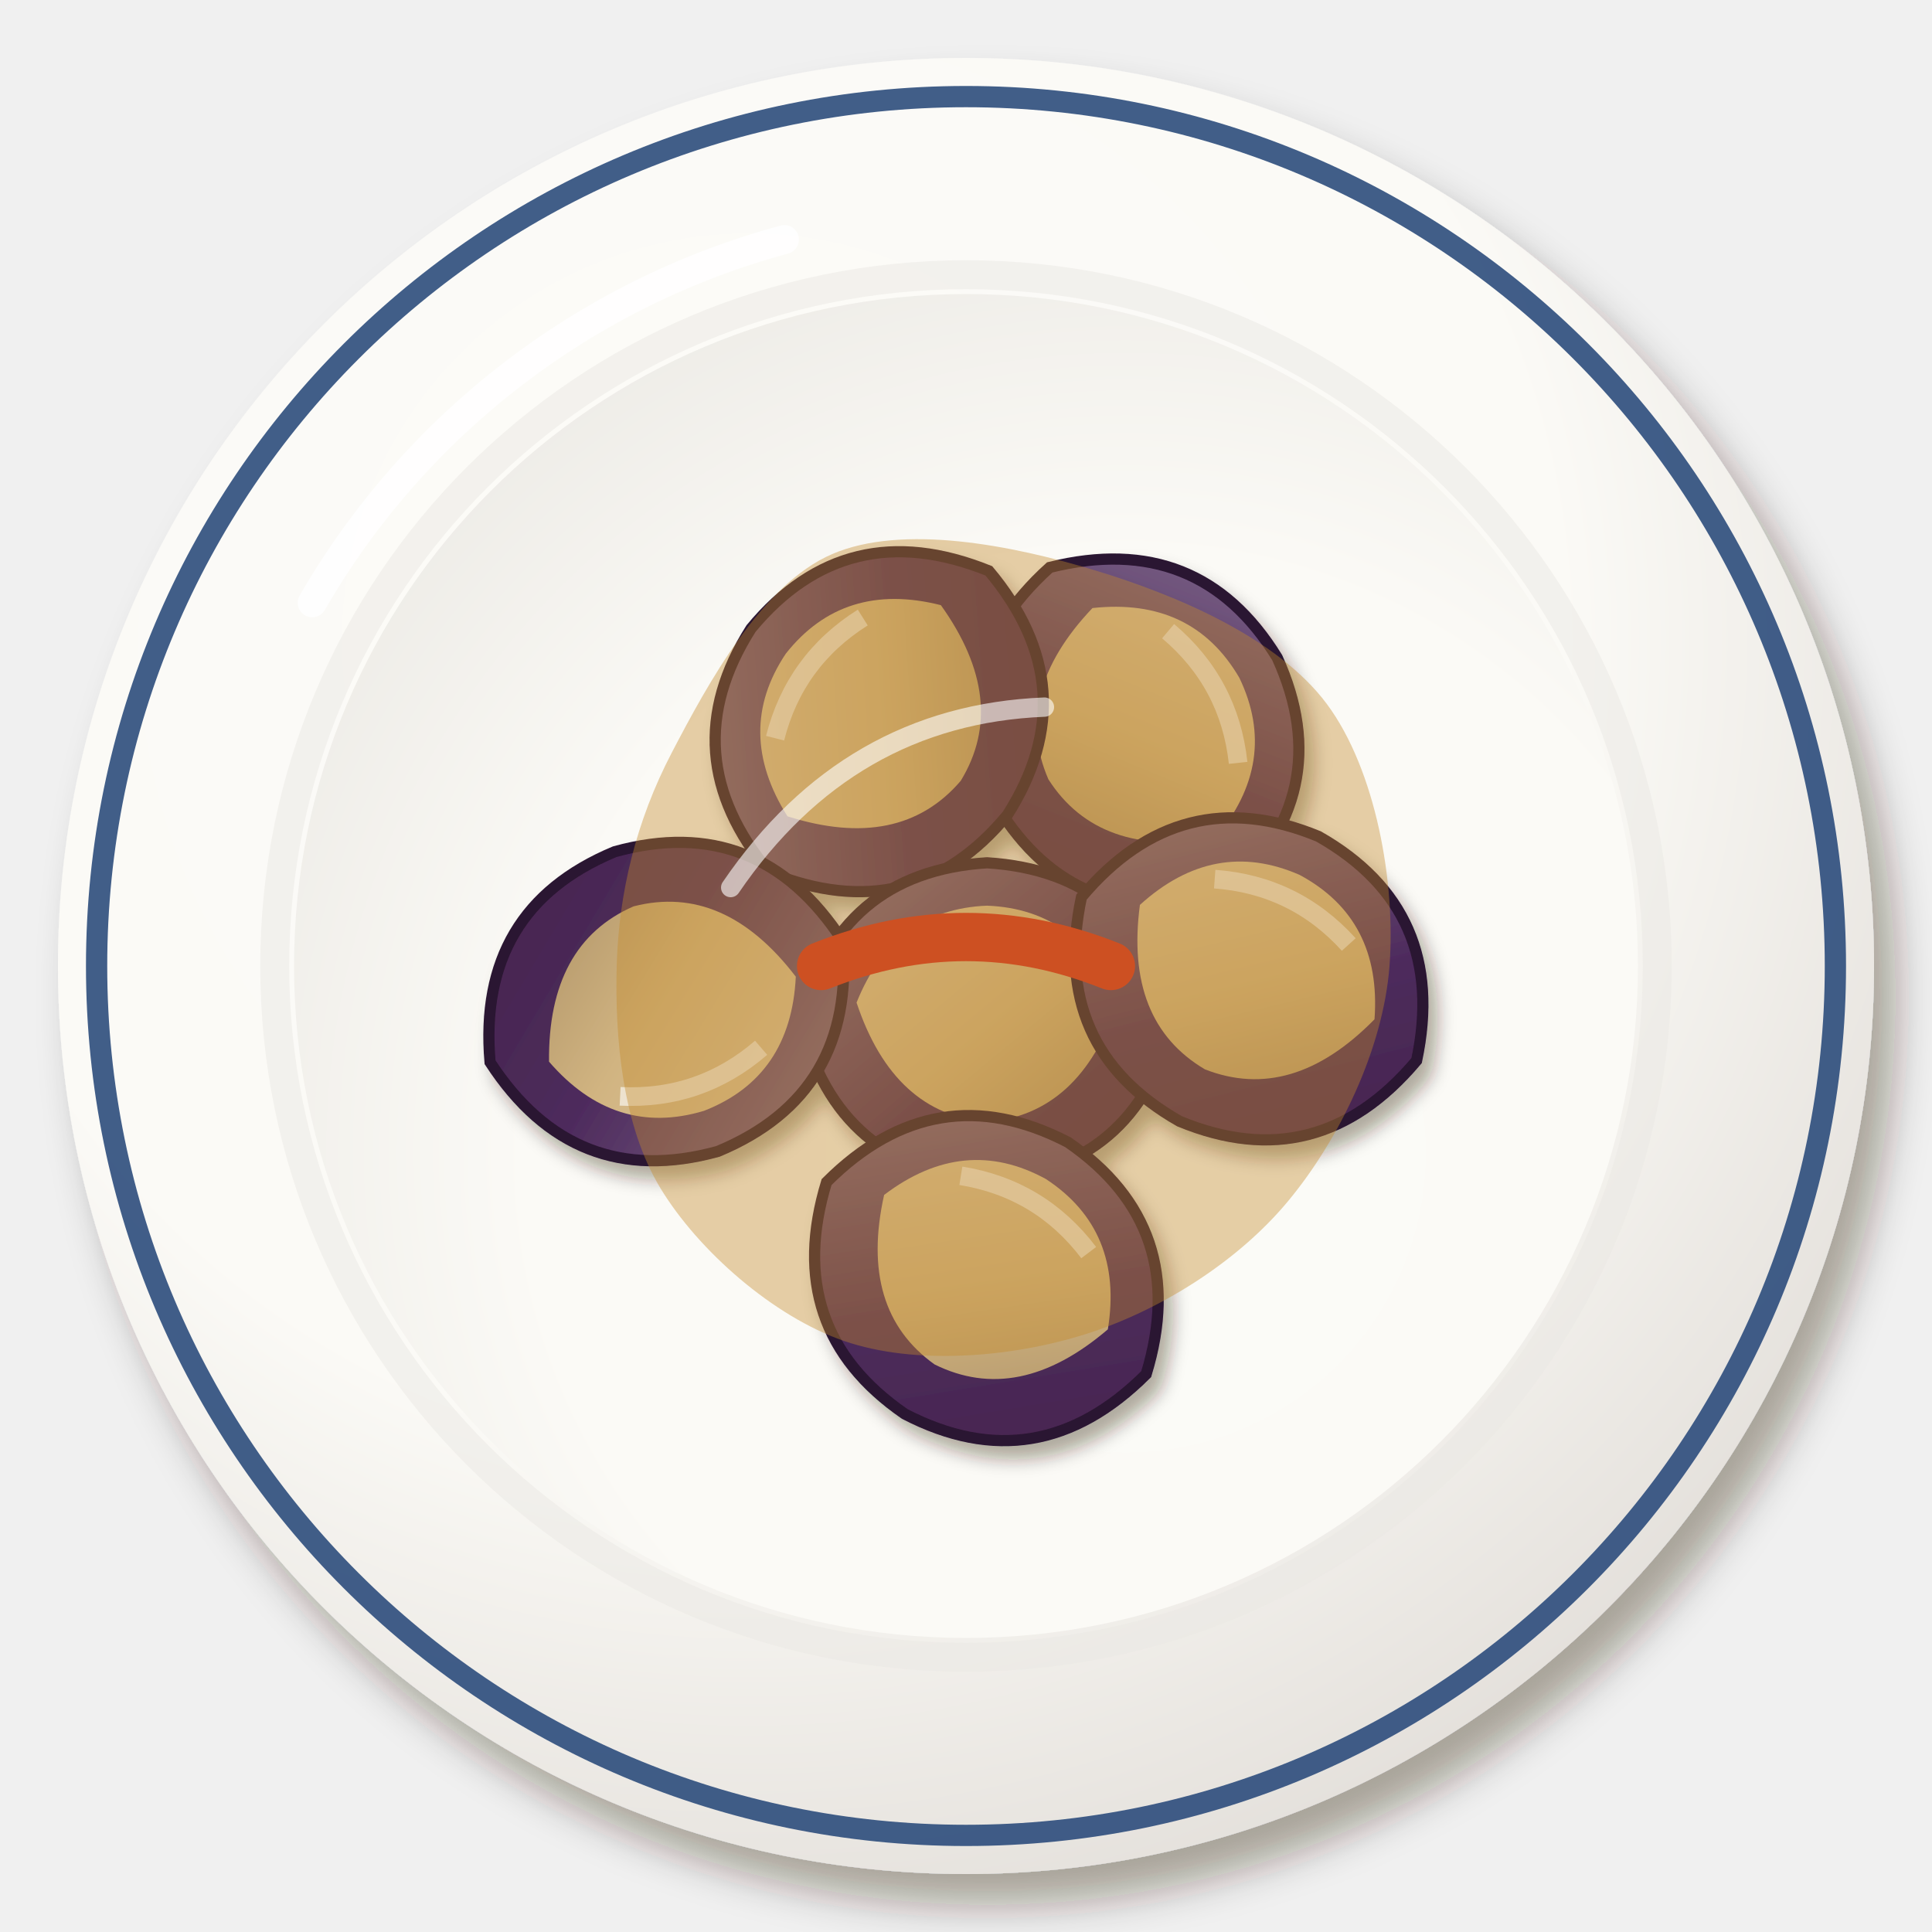
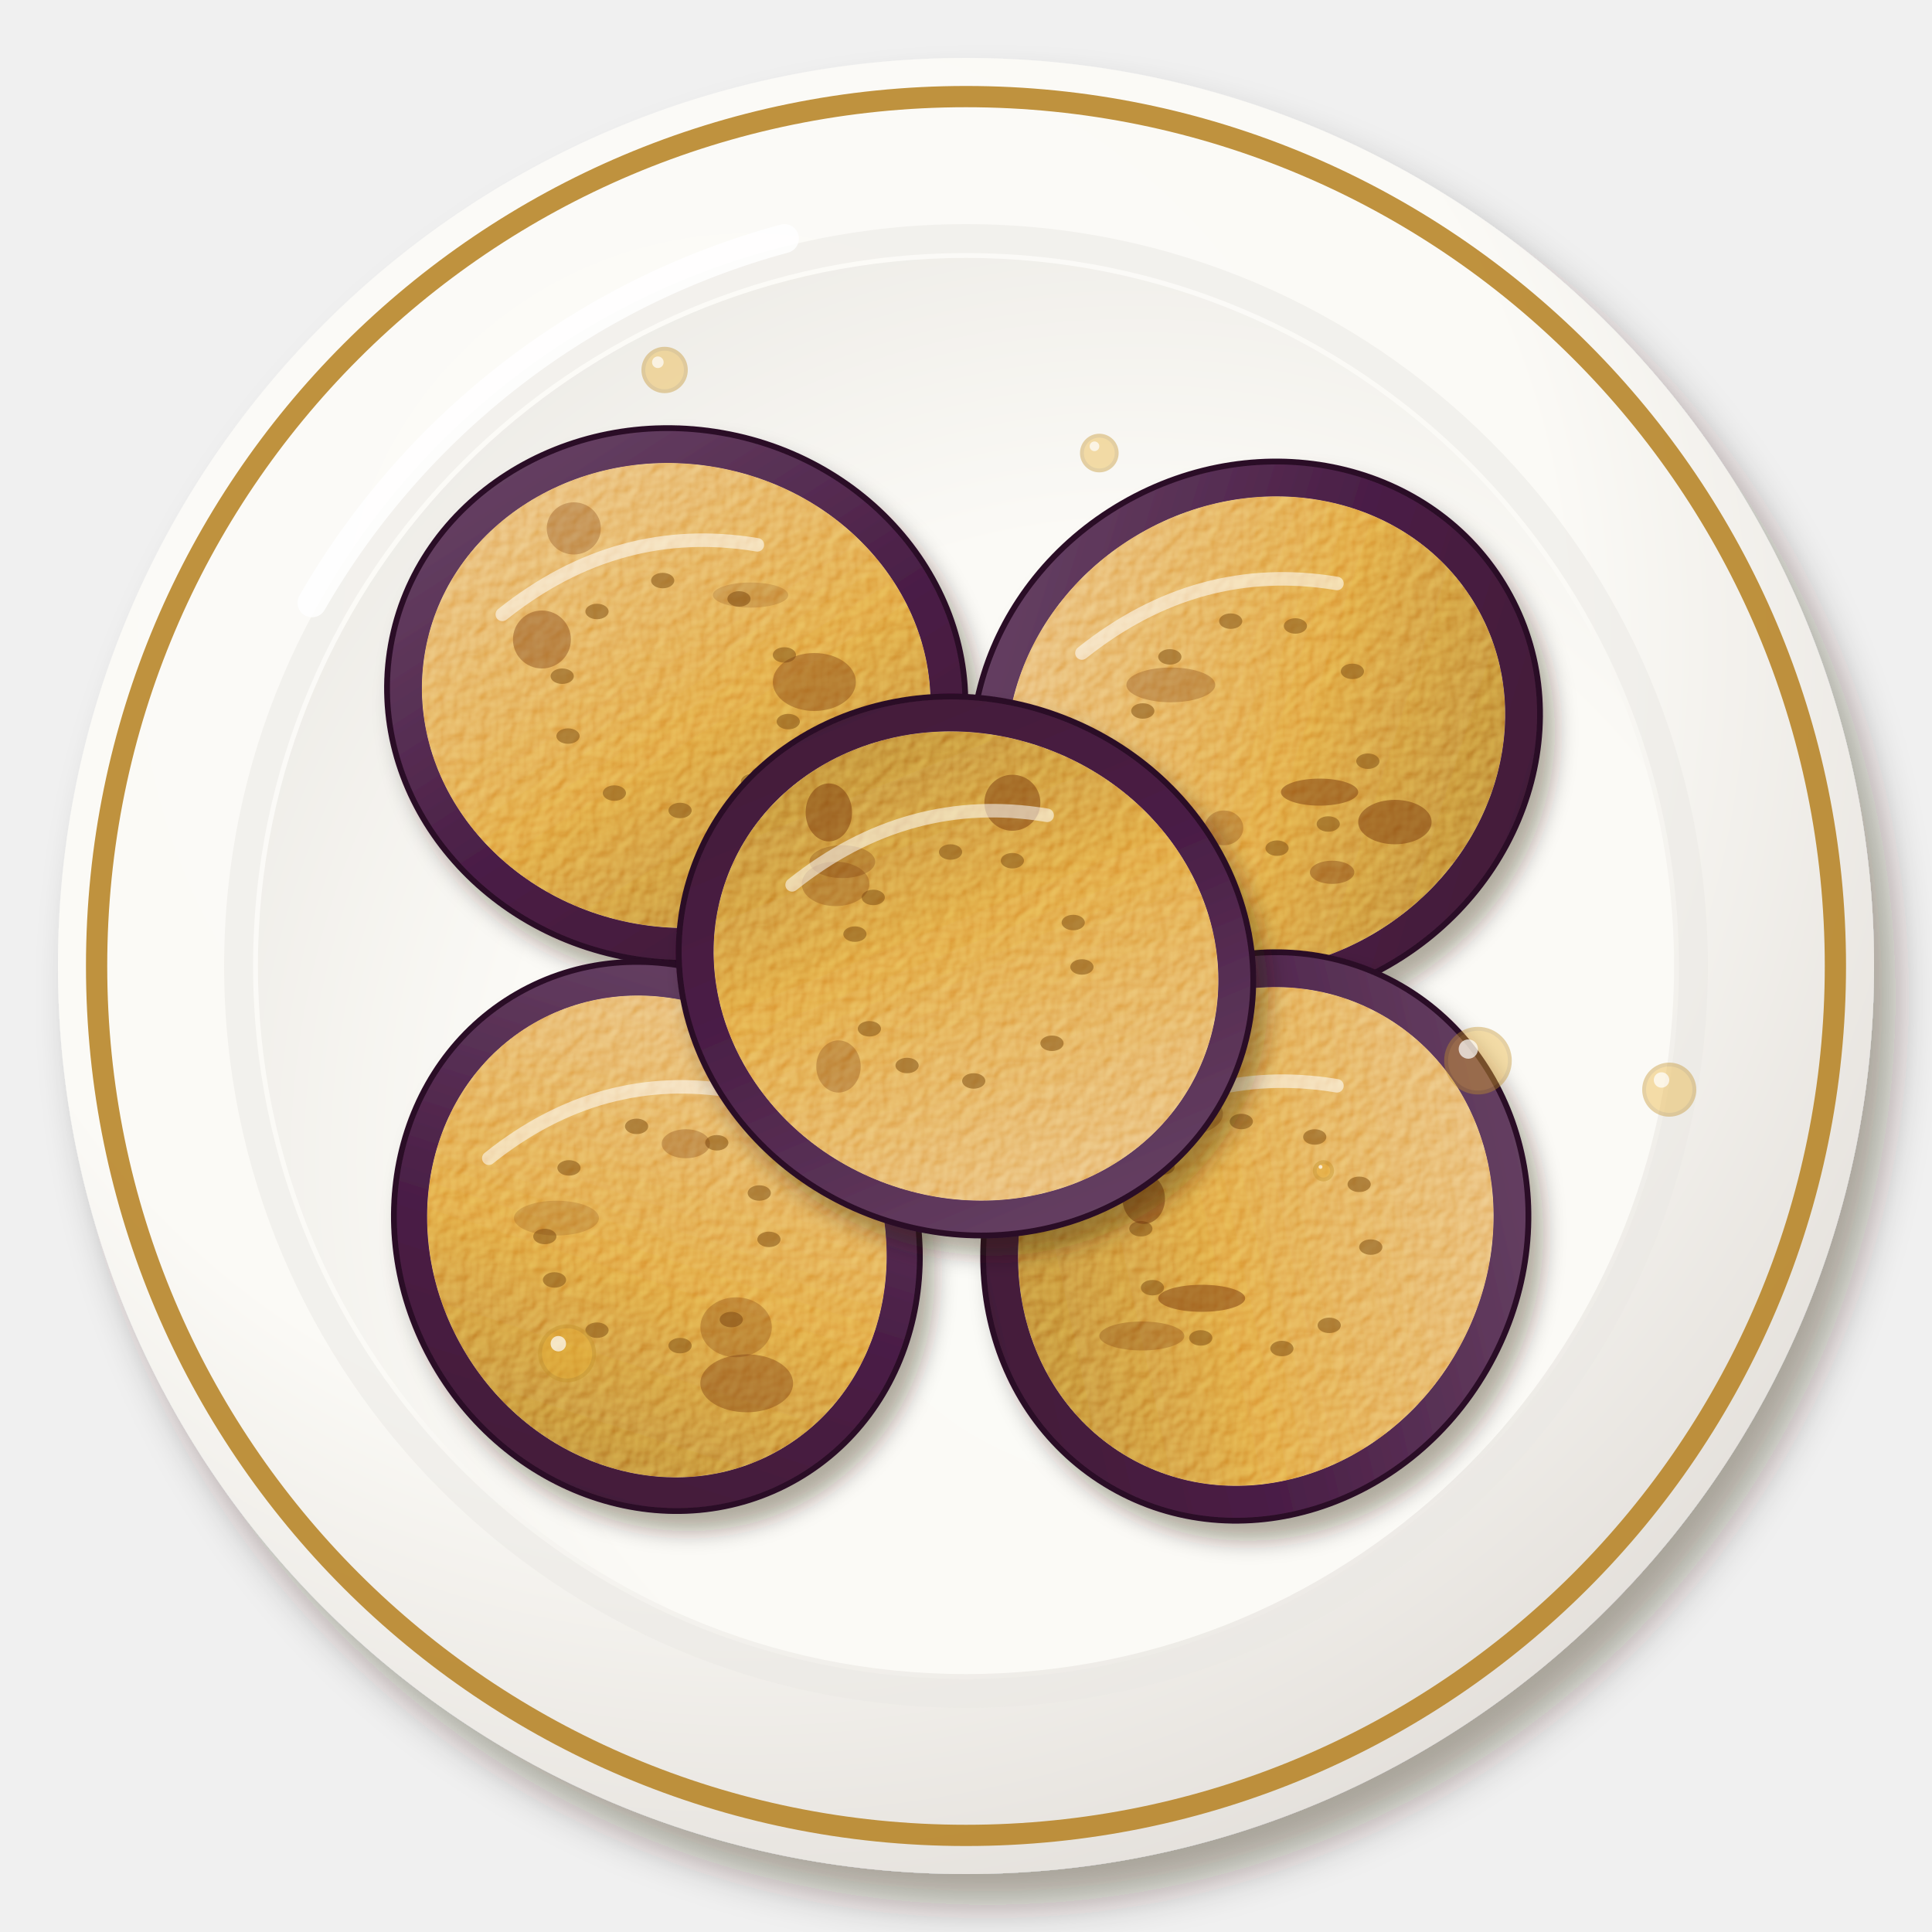
<svg xmlns="http://www.w3.org/2000/svg" viewBox="0 0 200 200" width="400" height="400">
  <defs>
    <filter id="in_begunbhaja-1" x="-30%" y="-30%" width="160%" height="160%">
      <feDropShadow dx="2.24" dy="3.2" stdDeviation="2.08" flood-color="#2b1607" flood-opacity=".36" />
    </filter>
    <radialGradient id="in_begunbhaja-2" cx="0.38" cy="0.32" r=".75">
      <stop offset="0" stop-color="#fcfbf8" />
      <stop offset=".6" stop-color="#fbfaf6" />
      <stop offset="1" stop-color="#e2ded9" />
    </radialGradient>
    <radialGradient id="in_begunbhaja-3" cx="0.62" cy="0.64" r=".75">
      <stop offset="0" stop-color="#fbfbf7" />
      <stop offset=".6" stop-color="#fbfaf6" />
      <stop offset="1" stop-color="#eceae5" />
    </radialGradient>
    <filter id="in_begunbhaja-4" x="-30%" y="-30%" width="160%" height="160%">
-       <feDropShadow dx="0.98" dy="1.4" stdDeviation="0.91" flood-color="#2b1607" flood-opacity=".36" />
+       <feDropShadow dx="1.26" dy="1.8" stdDeviation="1.17" flood-color="#2b1607" flood-opacity=".36" />
    </filter>
    <linearGradient id="in_begunbhaja-5" x1="0" y1="0" x2="1" y2="1">
-       <stop offset="0" stop-color="#826a8d" />
-       <stop offset=".55" stop-color="#4d2a5c" />
-       <stop offset="1" stop-color="#46264b" />
+       <stop offset="0" stop-color="#6e4b6b" />
+       <stop offset=".55" stop-color="#4a1e46" />
+       <stop offset="1" stop-color="#401b33" />
    </linearGradient>
-     <linearGradient id="in_begunbhaja-6" x1="0" y1="0" x2="1" y2="1">
-       <stop offset="0" stop-color="#ddc7a1" />
-       <stop offset=".55" stop-color="#d1b481" />
-       <stop offset="1" stop-color="#b09468" />
+     <filter id="in_begunbhaja-6" x="-10%" y="-10%" width="120%" height="120%">
+       <feTurbulence type="fractalNoise" baseFrequency="0.7" numOctaves="2" seed="7" result="n" />
+       <feDiffuseLighting in="n" surfaceScale="2.2" lighting-color="#fff" result="l">
+         <feDistantLight azimuth="225" elevation="48" />
+       </feDiffuseLighting>
+       <feComposite in="l" in2="SourceAlpha" operator="in" result="m" />
+       <feBlend in="m" in2="SourceGraphic" mode="soft-light" result="b" />
+       <feComposite in="b" in2="SourceAlpha" operator="in" />
+     </filter>
+     <linearGradient id="in_begunbhaja-7" x1="0" y1="0" x2="1" y2="1">
+       <stop offset="0" stop-color="#e7b871" />
+       <stop offset=".55" stop-color="#dc9a34" />
+       <stop offset="1" stop-color="#a77226" />
    </linearGradient>
  </defs>
  <g filter="url(#in_begunbhaja-1)">
    <circle cx="100" cy="100" r="94" fill="url(#in_begunbhaja-2)" />
  </g>
-   <circle cx="100" cy="100" r="90" fill="none" stroke="#2c4c7c" stroke-width="2.2" opacity=".9" />
-   <circle cx="100" cy="100" r="71.56" fill="none" stroke="#eae8e3" stroke-width="3" opacity=".5" />
-   <circle cx="100" cy="100" r="69.56" fill="url(#in_begunbhaja-3)" />
-   <path d="M32.32,62.4 A80.84,80.84 0 0 1 81.2,24.8" stroke="#fff" stroke-width="3" fill="none" stroke-linecap="round" opacity=".85" />
-   <g filter="url(#in_begunbhaja-4)">
-     <g transform="translate(117.73 75.78) rotate(62) scale(1.93)">
-       <path d="M-10,0 Q-8,-8 0,-8.5 Q8,-8 10,0 Q8,8 0,8.5 Q-8,8 -10,0Z" fill="url(#in_begunbhaja-5)" stroke="#2b1433" stroke-width=".6" />
-       <path d="M-7,-1 Q-5,-6 0,-6.2 Q5,-6 7,-1 Q5,5 0,5.4 Q-5,5 -7,-1Z" fill="url(#in_begunbhaja-6)" />
-       <path d="M-4,-4 Q0,-5.6 4,-4" stroke="#fff" stroke-width="1" fill="none" opacity=".6" />
+   <circle cx="100" cy="100" r="90" fill="none" stroke="#b8862a" stroke-width="2.2" opacity=".9" />
+   <circle cx="100" cy="100" r="75.3" fill="none" stroke="#eae8e3" stroke-width="3" opacity=".5" />
+   <circle cx="100" cy="100" r="73.3" fill="url(#in_begunbhaja-3)" />
+   <path d="M32.3,62.4 A80.8,80.8 0 0 1 81.2,24.7" stroke="#fff" stroke-width="3" fill="none" stroke-linecap="round" opacity=".85" />
+   <g transform="translate(70 72)">
+     <g filter="url(#in_begunbhaja-4)">
+       <ellipse rx="30" ry="27.6" transform="rotate(10)" fill="url(#in_begunbhaja-5)" stroke="#2a0e26" stroke-width=".6" />
    </g>
-     <g transform="translate(91.02 74.71) rotate(306) scale(1.93)">
-       <path d="M-10,0 Q-8,-8 0,-8.5 Q8,-8 10,0 Q8,8 0,8.5 Q-8,8 -10,0Z" fill="url(#in_begunbhaja-5)" stroke="#2b1433" stroke-width=".6" />
-       <path d="M-7,-1 Q-5,-6 0,-6.2 Q5,-6 7,-1 Q5,5 0,5.4 Q-5,5 -7,-1Z" fill="url(#in_begunbhaja-6)" />
-       <path d="M-4,-4 Q0,-5.6 4,-4" stroke="#fff" stroke-width="1" fill="none" opacity=".6" />
+     <g filter="url(#in_begunbhaja-6)">
+       <ellipse rx="26.4" ry="24" transform="rotate(10)" fill="url(#in_begunbhaja-7)" />
    </g>
-     <g transform="translate(102.18 105.72) rotate(360) scale(1.93)">
-       <path d="M-10,0 Q-8,-8 0,-8.5 Q8,-8 10,0 Q8,8 0,8.5 Q-8,8 -10,0Z" fill="url(#in_begunbhaja-5)" stroke="#2b1433" stroke-width=".6" />
-       <path d="M-7,-1 Q-5,-6 0,-6.2 Q5,-6 7,-1 Q5,5 0,5.4 Q-5,5 -7,-1Z" fill="url(#in_begunbhaja-6)" />
-       <path d="M-4,-4 Q0,-5.6 4,-4" stroke="#fff" stroke-width="1" fill="none" opacity=".6" />
+     <ellipse cx="11.6" cy="2.7" rx="1.2" ry=".8" fill="#8a5a1a" opacity=".6" />
+     <ellipse cx="7.9" cy="8.9" rx="1.2" ry=".8" fill="#8a5a1a" opacity=".6" />
+     <ellipse cx="0.4" cy="11.9" rx="1.2" ry=".8" fill="#8a5a1a" opacity=".6" />
+     <ellipse cx="-6.4" cy="10.1" rx="1.2" ry=".8" fill="#8a5a1a" opacity=".6" />
+     <ellipse cx="-11.2" cy="4.2" rx="1.2" ry=".8" fill="#8a5a1a" opacity=".6" />
+     <ellipse cx="-11.8" cy="-2.0" rx="1.2" ry=".8" fill="#8a5a1a" opacity=".6" />
+     <ellipse cx="-8.2" cy="-8.7" rx="1.2" ry=".8" fill="#8a5a1a" opacity=".6" />
+     <ellipse cx="-1.4" cy="-11.9" rx="1.2" ry=".8" fill="#8a5a1a" opacity=".6" />
+     <ellipse cx="6.5" cy="-10.0" rx="1.2" ry=".8" fill="#8a5a1a" opacity=".6" />
+     <ellipse cx="11.2" cy="-4.2" rx="1.2" ry=".8" fill="#8a5a1a" opacity=".6" />
+     <ellipse cx="12.3" cy="8.0" rx="4.5" ry="1.2" fill="#7a3a0e" opacity="0.3" />
+     <ellipse cx="7.7" cy="-10.4" rx="3.9" ry="1.3" fill="#7a3a0e" opacity="0.2" />
+     <ellipse cx="14.3" cy="-1.4" rx="4.3" ry="3.0" fill="#7a3a0e" opacity="0.4" />
+     <ellipse cx="-10.6" cy="-17.3" rx="2.8" ry="2.7" fill="#7a3a0e" opacity="0.3" />
+     <ellipse cx="-13.9" cy="-5.8" rx="3.0" ry="3.0" fill="#7a3a0e" opacity="0.4" />
+     <path d="M-18,-8.4 Q-6,-18 8.4,-15.6" stroke="#fff" stroke-width="1.4" fill="none" stroke-linecap="round" opacity=".55" />
+   </g>
+   <g transform="translate(130 76)">
+     <g filter="url(#in_begunbhaja-4)">
+       <ellipse rx="30" ry="27.6" transform="rotate(-30)" fill="url(#in_begunbhaja-5)" stroke="#2a0e26" stroke-width=".6" />
    </g>
-     <g transform="translate(68.98 103.68) rotate(161) scale(1.93)">
-       <path d="M-10,0 Q-8,-8 0,-8.5 Q8,-8 10,0 Q8,8 0,8.5 Q-8,8 -10,0Z" fill="url(#in_begunbhaja-5)" stroke="#2b1433" stroke-width=".6" />
-       <path d="M-7,-1 Q-5,-6 0,-6.2 Q5,-6 7,-1 Q5,5 0,5.4 Q-5,5 -7,-1Z" fill="url(#in_begunbhaja-6)" />
-       <path d="M-4,-4 Q0,-5.6 4,-4" stroke="#fff" stroke-width="1" fill="none" opacity=".6" />
+     <g filter="url(#in_begunbhaja-6)">
+       <ellipse rx="26.4" ry="24" transform="rotate(-30)" fill="url(#in_begunbhaja-7)" />
    </g>
-     <g transform="translate(102.11 132.31) rotate(31) scale(1.93)">
-       <path d="M-10,0 Q-8,-8 0,-8.5 Q8,-8 10,0 Q8,8 0,8.5 Q-8,8 -10,0Z" fill="url(#in_begunbhaja-5)" stroke="#2b1433" stroke-width=".6" />
-       <path d="M-7,-1 Q-5,-6 0,-6.2 Q5,-6 7,-1 Q5,5 0,5.4 Q-5,5 -7,-1Z" fill="url(#in_begunbhaja-6)" />
-       <path d="M-4,-4 Q0,-5.6 4,-4" stroke="#fff" stroke-width="1" fill="none" opacity=".6" />
+     <ellipse cx="11.6" cy="2.8" rx="1.2" ry=".8" fill="#8a5a1a" opacity=".6" />
+     <ellipse cx="7.5" cy="9.3" rx="1.2" ry=".8" fill="#8a5a1a" opacity=".6" />
+     <ellipse cx="2.2" cy="11.8" rx="1.2" ry=".8" fill="#8a5a1a" opacity=".6" />
+     <ellipse cx="-6.6" cy="9.9" rx="1.2" ry=".8" fill="#8a5a1a" opacity=".6" />
+     <ellipse cx="-10.5" cy="5.7" rx="1.2" ry=".8" fill="#8a5a1a" opacity=".6" />
+     <ellipse cx="-11.7" cy="-2.4" rx="1.2" ry=".8" fill="#8a5a1a" opacity=".6" />
+     <ellipse cx="-8.9" cy="-8" rx="1.2" ry=".8" fill="#8a5a1a" opacity=".6" />
+     <ellipse cx="-2.6" cy="-11.7" rx="1.2" ry=".8" fill="#8a5a1a" opacity=".6" />
+     <ellipse cx="4.1" cy="-11.2" rx="1.2" ry=".8" fill="#8a5a1a" opacity=".6" />
+     <ellipse cx="10.0" cy="-6.5" rx="1.2" ry=".8" fill="#8a5a1a" opacity=".6" />
+     <ellipse cx="14.4" cy="9.1" rx="3.8" ry="2.3" fill="#7a3a0e" opacity="0.5" />
+     <ellipse cx="6.6" cy="6" rx="4.0" ry="1.4" fill="#7a3a0e" opacity="0.5" />
+     <ellipse cx="-3.3" cy="9.7" rx="2.0" ry="1.8" fill="#7a3a0e" opacity="0.3" />
+     <ellipse cx="-8.8" cy="-5.1" rx="4.6" ry="1.8" fill="#7a3a0e" opacity="0.3" />
+     <ellipse cx="7.9" cy="14.3" rx="2.3" ry="1.2" fill="#7a3a0e" opacity="0.4" />
+     <path d="M-18,-8.4 Q-6,-18 8.4,-15.6" stroke="#fff" stroke-width="1.4" fill="none" stroke-linecap="round" opacity=".55" />
+   </g>
+   <g transform="translate(68 128)">
+     <g filter="url(#in_begunbhaja-4)">
+       <ellipse rx="29" ry="26.6" transform="rotate(60)" fill="url(#in_begunbhaja-5)" stroke="#2a0e26" stroke-width=".6" />
    </g>
-     <g transform="translate(129.3 101.33) rotate(26) scale(1.93)">
-       <path d="M-10,0 Q-8,-8 0,-8.5 Q8,-8 10,0 Q8,8 0,8.5 Q-8,8 -10,0Z" fill="url(#in_begunbhaja-5)" stroke="#2b1433" stroke-width=".6" />
-       <path d="M-7,-1 Q-5,-6 0,-6.2 Q5,-6 7,-1 Q5,5 0,5.4 Q-5,5 -7,-1Z" fill="url(#in_begunbhaja-6)" />
-       <path d="M-4,-4 Q0,-5.6 4,-4" stroke="#fff" stroke-width="1" fill="none" opacity=".6" />
+     <g filter="url(#in_begunbhaja-6)">
+       <ellipse rx="25.5" ry="23.2" transform="rotate(60)" fill="url(#in_begunbhaja-7)" />
    </g>
-     <g transform="translate(100 100)">
-       <path d="M-15,0 Q0,-6 15,0" stroke="#d42a1c" stroke-width="5" fill="none" stroke-linecap="round" />
+     <ellipse cx="11.6" cy="0.3" rx="1.2" ry=".8" fill="#8a5a1a" opacity=".6" />
+     <ellipse cx="7.7" cy="8.6" rx="1.2" ry=".8" fill="#8a5a1a" opacity=".6" />
+     <ellipse cx="2.4" cy="11.3" rx="1.2" ry=".8" fill="#8a5a1a" opacity=".6" />
+     <ellipse cx="-6.2" cy="9.7" rx="1.2" ry=".8" fill="#8a5a1a" opacity=".6" />
+     <ellipse cx="-10.6" cy="4.5" rx="1.2" ry=".8" fill="#8a5a1a" opacity=".6" />
+     <ellipse cx="-11.6" cy="-0.0" rx="1.2" ry=".8" fill="#8a5a1a" opacity=".6" />
+     <ellipse cx="-9.1" cy="-7.1" rx="1.2" ry=".8" fill="#8a5a1a" opacity=".6" />
+     <ellipse cx="-2.1" cy="-11.4" rx="1.2" ry=".8" fill="#8a5a1a" opacity=".6" />
+     <ellipse cx="6.2" cy="-9.7" rx="1.2" ry=".8" fill="#8a5a1a" opacity=".6" />
+     <ellipse cx="10.6" cy="-4.5" rx="1.2" ry=".8" fill="#8a5a1a" opacity=".6" />
+     <ellipse cx="-10.4" cy="-1.9" rx="4.4" ry="1.8" fill="#7a3a0e" opacity="0.2" />
+     <ellipse cx="13.6" cy="-13.9" rx="4.8" ry="2.0" fill="#7a3a0e" opacity="0.4" />
+     <ellipse cx="3.0" cy="-9.6" rx="2.5" ry="1.5" fill="#7a3a0e" opacity="0.3" />
+     <ellipse cx="8.2" cy="9.4" rx="3.7" ry="3.1" fill="#7a3a0e" opacity="0.3" />
+     <ellipse cx="9.3" cy="15.2" rx="4.8" ry="3.0" fill="#7a3a0e" opacity="0.4" />
+     <path d="M-17.4,-8.1 Q-5.8,-17.4 8.1,-15.0" stroke="#fff" stroke-width="1.4" fill="none" stroke-linecap="round" opacity=".55" />
+   </g>
+   <g transform="translate(130 128)">
+     <g filter="url(#in_begunbhaja-4)">
+       <ellipse rx="30" ry="27.6" transform="rotate(120)" fill="url(#in_begunbhaja-5)" stroke="#2a0e26" stroke-width=".6" />
    </g>
+     <g filter="url(#in_begunbhaja-6)">
+       <ellipse rx="26.4" ry="24" transform="rotate(120)" fill="url(#in_begunbhaja-7)" />
+     </g>
+     <ellipse cx="11.9" cy="1.1" rx="1.2" ry=".8" fill="#8a5a1a" opacity=".6" />
+     <ellipse cx="7.6" cy="9.2" rx="1.2" ry=".8" fill="#8a5a1a" opacity=".6" />
+     <ellipse cx="2.7" cy="11.6" rx="1.2" ry=".8" fill="#8a5a1a" opacity=".6" />
+     <ellipse cx="-5.7" cy="10.5" rx="1.2" ry=".8" fill="#8a5a1a" opacity=".6" />
+     <ellipse cx="-10.7" cy="5.3" rx="1.2" ry=".8" fill="#8a5a1a" opacity=".6" />
+     <ellipse cx="-11.9" cy="-0.8" rx="1.2" ry=".8" fill="#8a5a1a" opacity=".6" />
+     <ellipse cx="-9.6" cy="-7.2" rx="1.2" ry=".8" fill="#8a5a1a" opacity=".6" />
+     <ellipse cx="-1.5" cy="-11.9" rx="1.2" ry=".8" fill="#8a5a1a" opacity=".6" />
+     <ellipse cx="6.1" cy="-10.3" rx="1.2" ry=".8" fill="#8a5a1a" opacity=".6" />
+     <ellipse cx="10.7" cy="-5.4" rx="1.2" ry=".8" fill="#8a5a1a" opacity=".6" />
+     <ellipse cx="-12.9" cy="-13.6" rx="3.9" ry="2.5" fill="#7a3a0e" opacity="0.5" />
+     <ellipse cx="-7.7" cy="-12.7" rx="4.3" ry="2.3" fill="#7a3a0e" opacity="0.3" />
+     <ellipse cx="-11.6" cy="-3.9" rx="2.2" ry="2.6" fill="#7a3a0e" opacity="0.5" />
+     <ellipse cx="-5.6" cy="6.4" rx="4.5" ry="1.4" fill="#7a3a0e" opacity="0.5" />
+     <ellipse cx="-11.8" cy="10.3" rx="4.4" ry="1.5" fill="#7a3a0e" opacity="0.3" />
+     <path d="M-18,-8.4 Q-6,-18 8.4,-15.6" stroke="#fff" stroke-width="1.4" fill="none" stroke-linecap="round" opacity=".55" />
  </g>
-   <path transform="translate(100 100)" d="M43.84,0C43.19,8.57 38.65,17.92 33.4,24.27C28.16,30.62 20.05,35.69 12.38,38.11C4.71,40.54 -5.28,41.35 -12.61,38.82C-19.95,36.3 -27.72,29.46 -31.64,22.99C-35.56,16.52 -36.36,7.52 -36.16,0C-35.96,-7.52 -34.16,-15.01 -30.44,-22.12C-26.73,-29.23 -21.15,-39.5 -13.86,-42.64C-6.56,-45.79 4.78,-43.56 13.31,-40.97C21.85,-38.39 32.26,-33.96 37.35,-27.13C42.43,-20.3 44.5,-8.57 43.84,0Z" fill="#c48a2a" opacity="0.4" />
-   <path transform="translate(100 100)" d="M-24.36,-8.12 Q-12.18,-25.98 8.12,-26.8" stroke="#fff" stroke-width="2" fill="none" stroke-linecap="round" opacity=".6" />
+   <g transform="translate(100 100)">
+     <g filter="url(#in_begunbhaja-4)">
+       <ellipse rx="30" ry="27.6" transform="rotate(200)" fill="url(#in_begunbhaja-5)" stroke="#2a0e26" stroke-width=".6" />
+     </g>
+     <g filter="url(#in_begunbhaja-6)">
+       <ellipse rx="26.4" ry="24" transform="rotate(200)" fill="url(#in_begunbhaja-7)" />
+     </g>
+     <ellipse cx="12" cy="0.1" rx="1.2" ry=".8" fill="#8a5a1a" opacity=".6" />
+     <ellipse cx="8.9" cy="8.0" rx="1.2" ry=".8" fill="#8a5a1a" opacity=".6" />
+     <ellipse cx="0.8" cy="11.9" rx="1.2" ry=".8" fill="#8a5a1a" opacity=".6" />
+     <ellipse cx="-6.1" cy="10.3" rx="1.2" ry=".8" fill="#8a5a1a" opacity=".6" />
+     <ellipse cx="-10.0" cy="6.5" rx="1.2" ry=".8" fill="#8a5a1a" opacity=".6" />
+     <ellipse cx="-11.5" cy="-3.3" rx="1.2" ry=".8" fill="#8a5a1a" opacity=".6" />
+     <ellipse cx="-9.6" cy="-7.1" rx="1.2" ry=".8" fill="#8a5a1a" opacity=".6" />
+     <ellipse cx="-1.6" cy="-11.8" rx="1.2" ry=".8" fill="#8a5a1a" opacity=".6" />
+     <ellipse cx="4.8" cy="-10.9" rx="1.2" ry=".8" fill="#8a5a1a" opacity=".6" />
+     <ellipse cx="11.1" cy="-4.5" rx="1.2" ry=".8" fill="#8a5a1a" opacity=".6" />
+     <ellipse cx="-12.8" cy="-10.8" rx="3.4" ry="1.7" fill="#7a3a0e" opacity="0.3" />
+     <ellipse cx="4.8" cy="-16.9" rx="2.9" ry="2.9" fill="#7a3a0e" opacity="0.5" />
+     <ellipse cx="-13.5" cy="-8.5" rx="3.5" ry="2.3" fill="#7a3a0e" opacity="0.3" />
+     <ellipse cx="-13.2" cy="10.4" rx="2.3" ry="2.7" fill="#7a3a0e" opacity="0.3" />
+     <ellipse cx="-14.2" cy="-15.9" rx="2.4" ry="3.0" fill="#7a3a0e" opacity="0.5" />
+     <path d="M-18,-8.4 Q-6,-18 8.4,-15.6" stroke="#fff" stroke-width="1.4" fill="none" stroke-linecap="round" opacity=".55" />
+   </g>
+   <circle cx="172.8" cy="112.8" r="2.6" fill="#e8b030" opacity="0.4" stroke="#c29128" stroke-width=".4" />
+   <circle cx="172" cy="111.8" r="0.8" fill="#fff" opacity=".7" />
+   <circle cx="68.8" cy="38.3" r="2.2" fill="#e8b030" opacity="0.4" stroke="#c29128" stroke-width=".4" />
+   <circle cx="68.1" cy="37.5" r="0.6" fill="#fff" opacity=".7" />
+   <circle cx="137.0" cy="121.2" r="0.9" fill="#e8b030" opacity="0.4" stroke="#c29128" stroke-width=".4" />
+   <circle cx="136.7" cy="120.8" r="0.2" fill="#fff" opacity=".7" />
+   <circle cx="113.8" cy="46.9" r="1.8" fill="#e8b030" opacity="0.4" stroke="#c29128" stroke-width=".4" />
+   <circle cx="113.3" cy="46.2" r="0.5" fill="#fff" opacity=".7" />
+   <circle cx="58.7" cy="140.1" r="2.8" fill="#e8b030" opacity="0.4" stroke="#c29128" stroke-width=".4" />
+   <circle cx="57.8" cy="139.1" r="0.8" fill="#fff" opacity=".7" />
+   <circle cx="153.0" cy="109.8" r="3.3" fill="#e8b030" opacity="0.4" stroke="#c29128" stroke-width=".4" />
+   <circle cx="152.0" cy="108.6" r="1" fill="#fff" opacity=".7" />
</svg>
